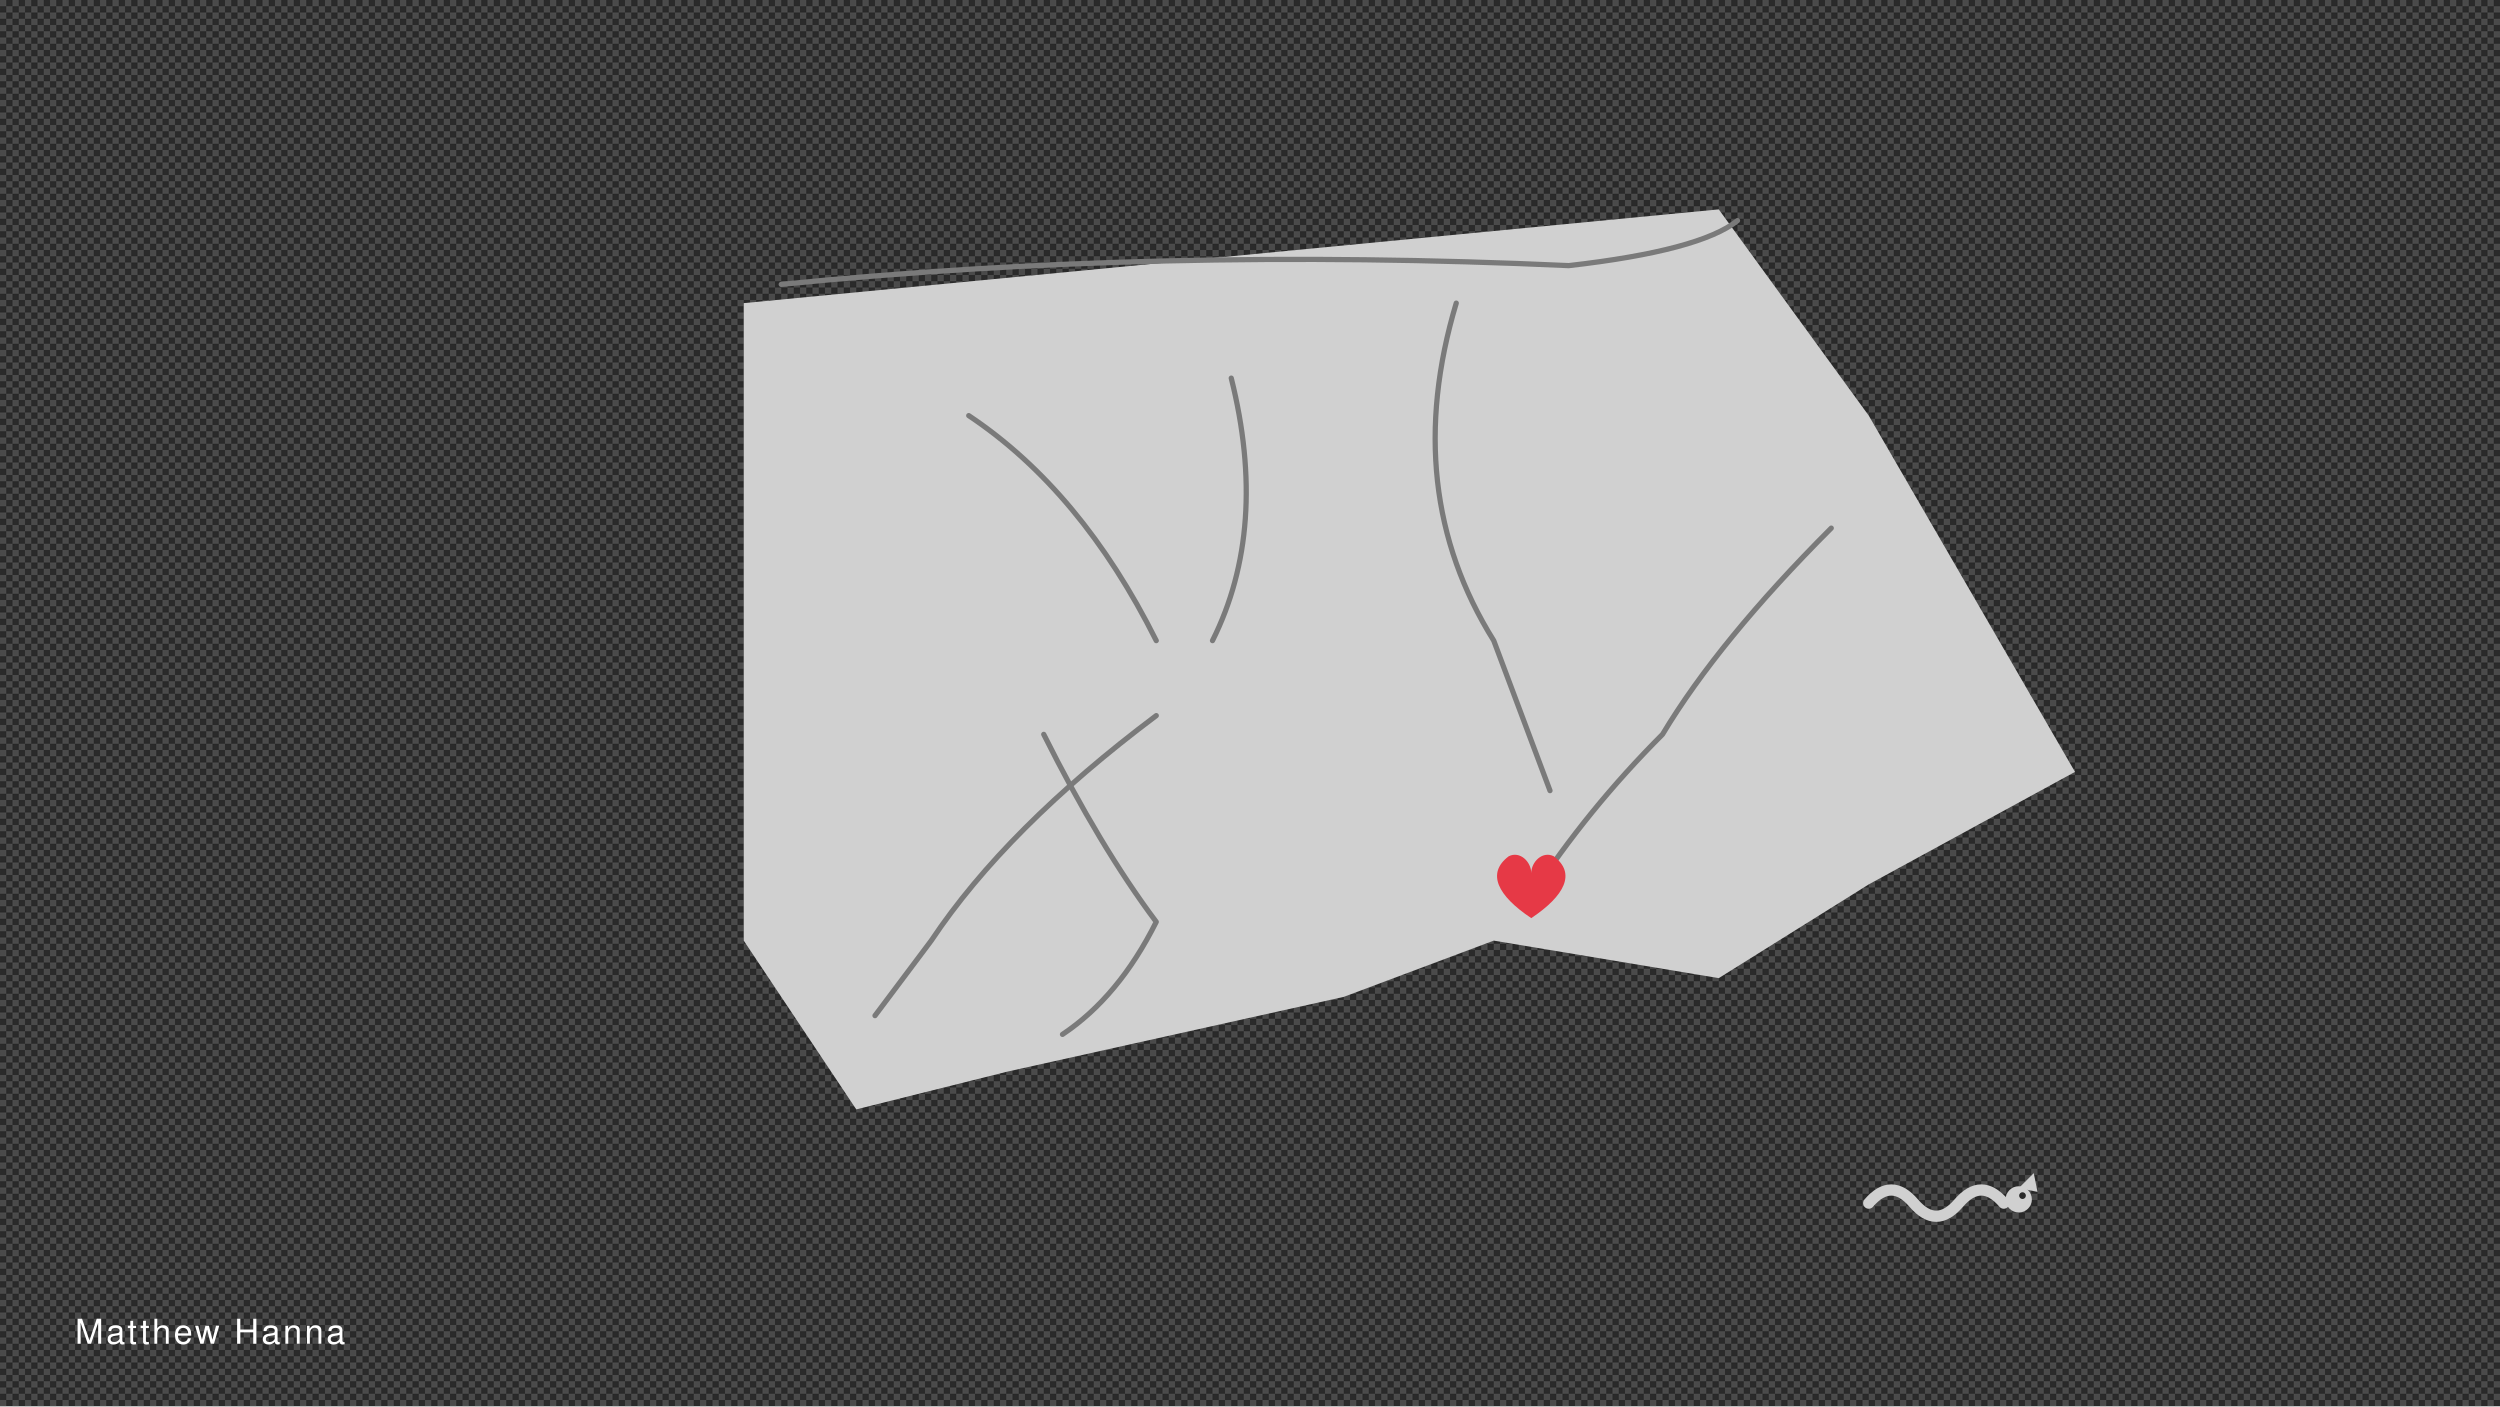
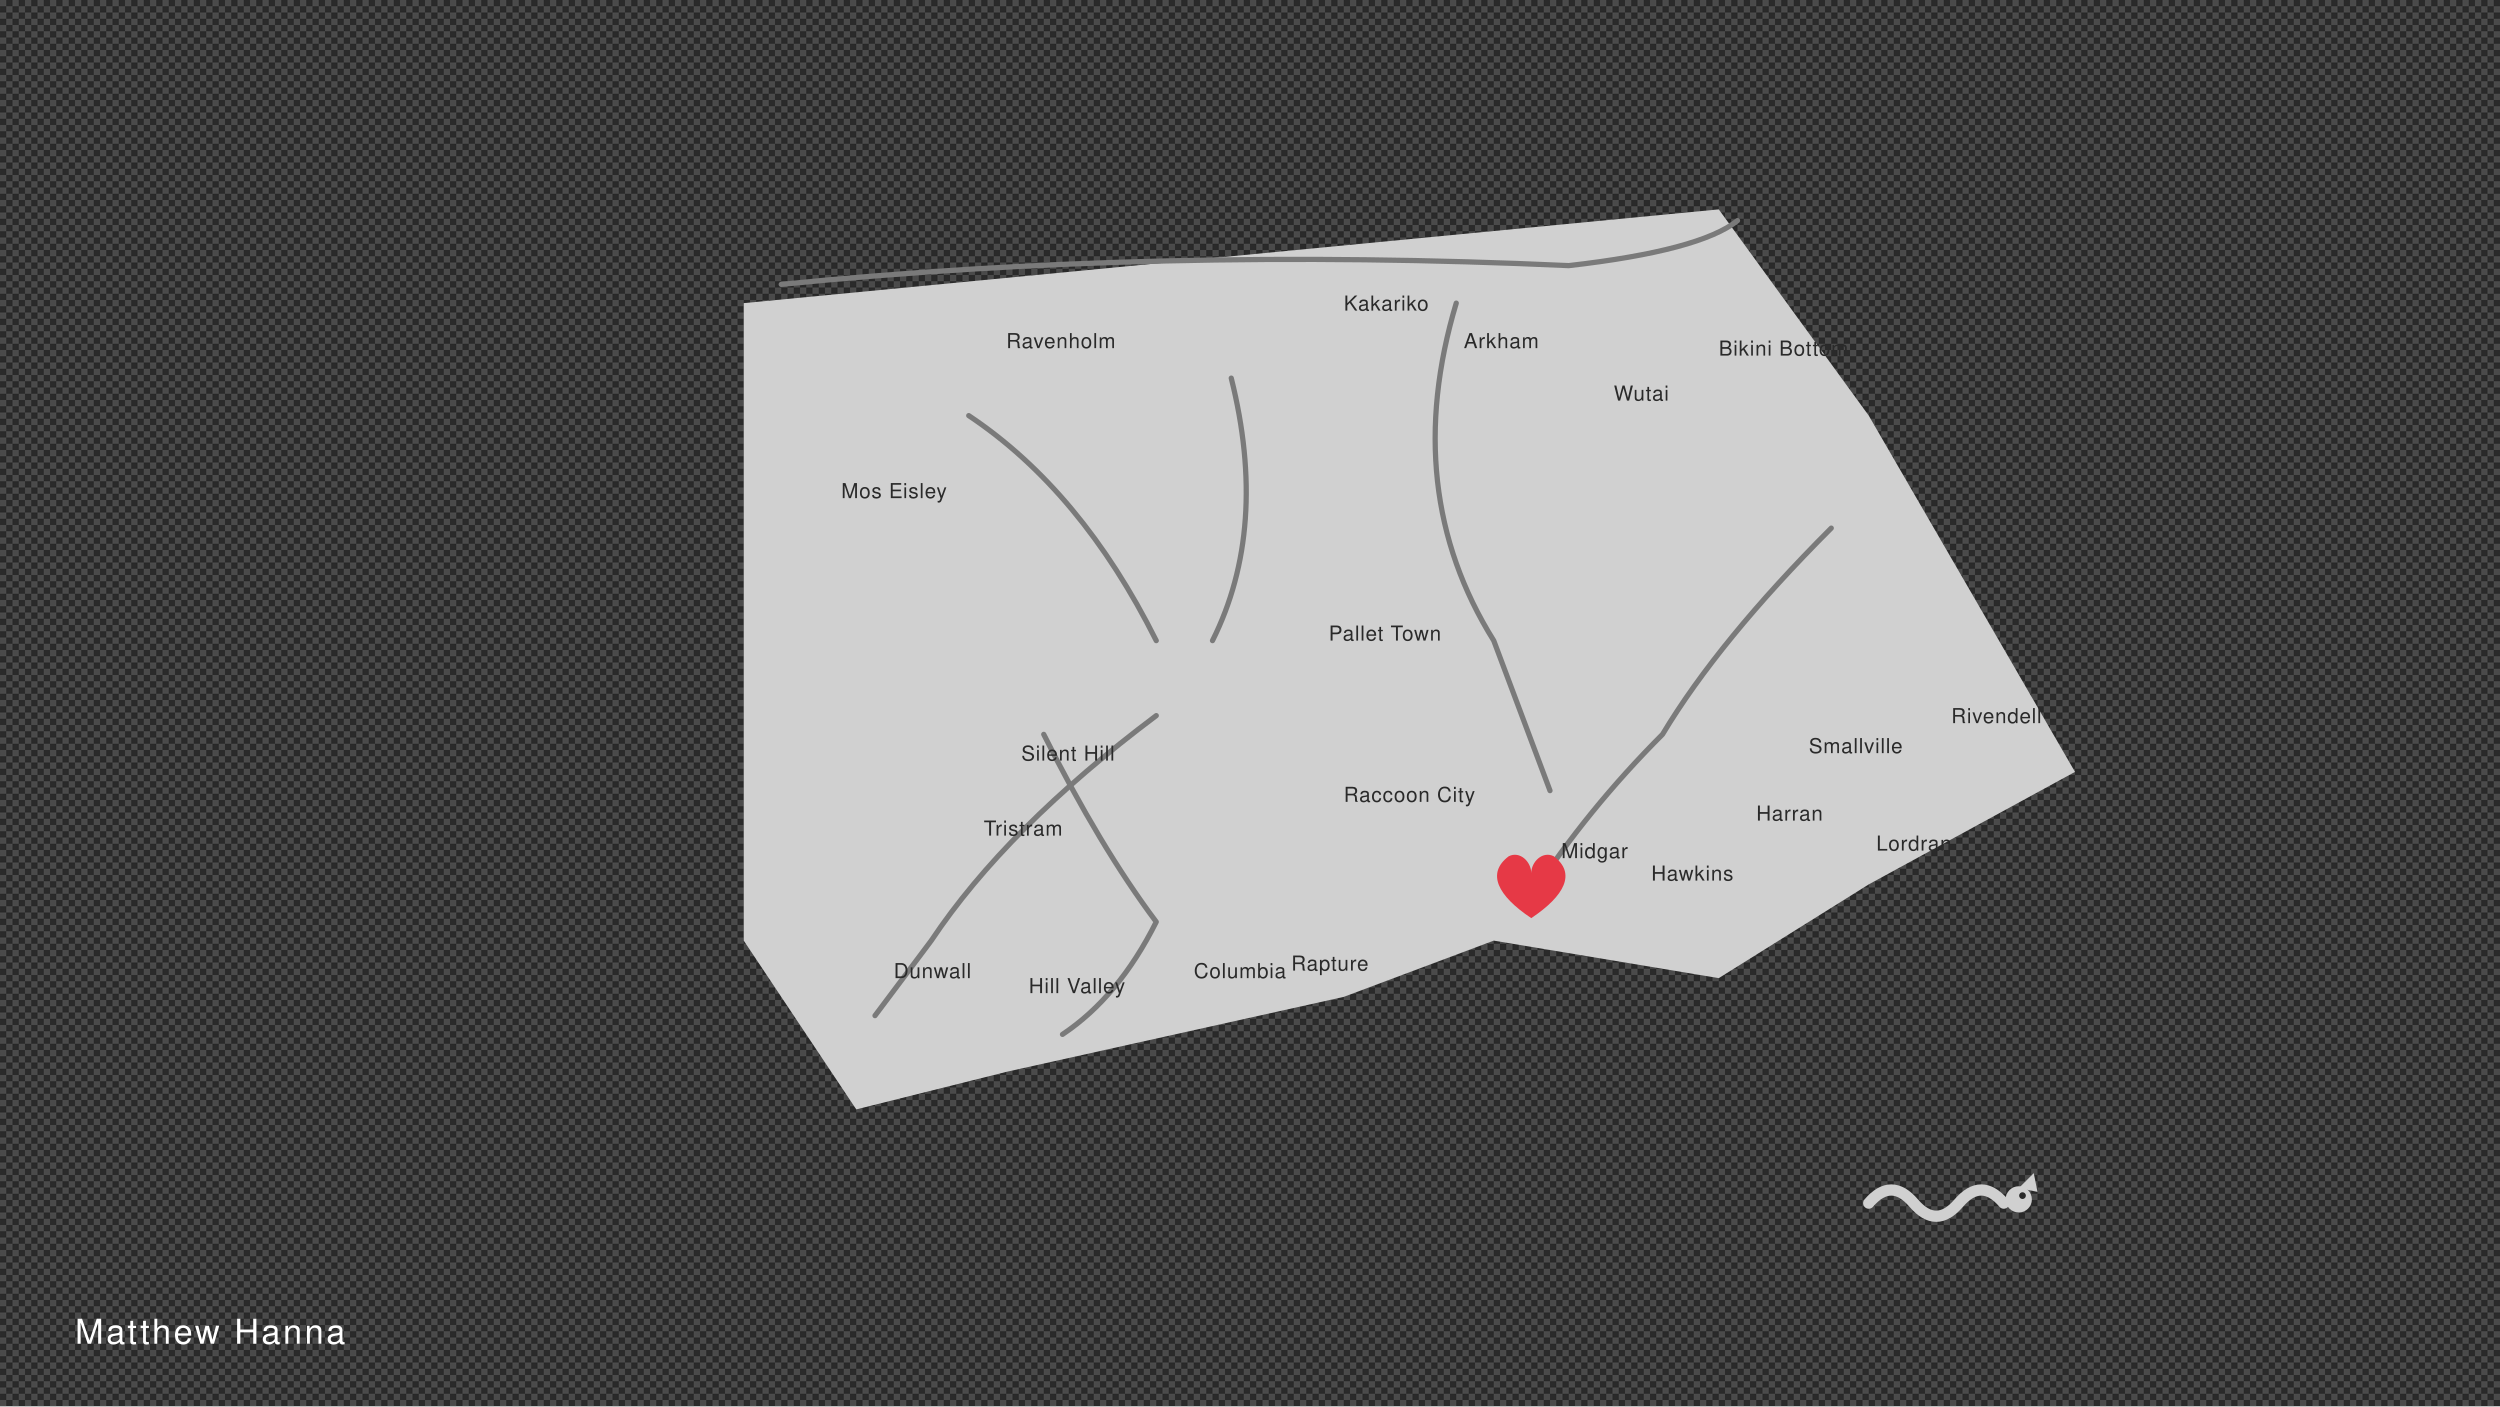
- <svg xmlns="http://www.w3.org/2000/svg" viewBox="0 0 800 450" width="800" height="450" role="img" aria-label="Light grey map of Victoria with rivers, animated dithered sea, a small sea monster and a red heart on Melbourne">
+ <svg xmlns="http://www.w3.org/2000/svg" viewBox="0 0 800 450" width="800" height="450" role="img" aria-label="Light grey map of Victoria with rivers, animated dithered sea, a small sea monster, labelled towns and a red heart on Melbourne">
  <defs>
    <pattern id="sea" width="4" height="4" patternUnits="userSpaceOnUse">
      <rect width="4" height="4" fill="#2a2a2a" />
      <rect x="0" y="0" width="2" height="2" fill="#4a4a4a" />
      <rect x="2" y="2" width="2" height="2" fill="#4a4a4a" />
      <animateTransform attributeName="patternTransform" type="translate" values="0 0;4 0;8 0;12 0;0 0" keyTimes="0;0.25;0.5;0.75;1" calcMode="discrete" dur="1.2s" repeatCount="indefinite" />
    </pattern>
  </defs>
  <rect width="800" height="450" fill="url(#sea)" />
  <g transform="translate(190,25) scale(1.2)">
    <path d="M40 60 L300 35 L340 90 L395 185 L340 215 L300 240 L240 230 L200 245 L110 265 L70 275 L40 230 Z" fill="#d0d0d0" />
    <g fill="none" stroke="#7a7a7a" stroke-width="1.4" stroke-linecap="round" stroke-linejoin="round">
      <path d="M50 55 Q150 45 260 50 Q295 46 305 38" />
      <path d="M230 60 Q215 110 240 150 L255 190" />
      <path d="M170 80 Q180 120 165 150" />
      <path d="M100 90 Q130 110 150 150" />
      <path d="M150 170 Q110 200 90 230 L75 250" />
      <path d="M120 175 Q135 205 150 225 Q140 245 125 255" />
      <path d="M330 120 Q300 150 285 175 Q265 195 250 218" />
    </g>
+     <g font-family="Helvetica, Arial, sans-serif" font-size="5.5" fill="#2a2a2a" letter-spacing="0.2">
+       <text x="258" y="208">Midgar</text>
+       <text x="186" y="238">Rapture</text>
+       <text x="200" y="193">Raccoon City</text>
+       <text x="196" y="150">Pallet Town</text>
+       <text x="232" y="72">Arkham</text>
+       <text x="66" y="112">Mos Eisley</text>
+       <text x="116" y="244">Hill Valley</text>
+       <text x="300" y="74">Bikini Bottom</text>
+       <text x="324" y="180">Smallville</text>
+       <text x="282" y="214">Hawkins</text>
+       <text x="114" y="182">Silent Hill</text>
+       <text x="272" y="86">Wutai</text>
+       <text x="160" y="240">Columbia</text>
+       <text x="80" y="240">Dunwall</text>
+       <text x="104" y="202">Tristram</text>
+       <text x="200" y="62">Kakariko</text>
+       <text x="362" y="172">Rivendell</text>
+       <text x="310" y="198">Harran</text>
+       <text x="342" y="206">Lordran</text>
+       <text x="110" y="72">Ravenholm</text>
+     </g>
    <g transform="translate(340,300)">
      <animateTransform attributeName="transform" type="translate" values="340 300;340 297;340 300" dur="2s" repeatCount="indefinite" />
      <path d="M0 0 Q6 -7 12 0 T24 0 T36 0" fill="none" stroke="#d0d0d0" stroke-width="3" stroke-linecap="round" />
      <circle cx="40" cy="-1" r="3.5" fill="#d0d0d0" />
      <path d="M40 -4 L44 -8 L45 -3 Z" fill="#d0d0d0" />
      <circle cx="41" cy="-2" r="0.9" fill="#2a2a2a" />
    </g>
    <path transform="translate(250,215) scale(1.5)" d="M0 6 C-6 2 -8 -2 -4 -5 C-2 -6 0 -4 0 -2 C0 -4 2 -6 4 -5 C8 -2 6 2 0 6 Z" fill="#e63946" />
  </g>
  <text x="24" y="430" font-family="Helvetica, Arial, sans-serif" font-size="11" fill="#ffffff" letter-spacing="0.8">Matthew Hanna</text>
</svg>
